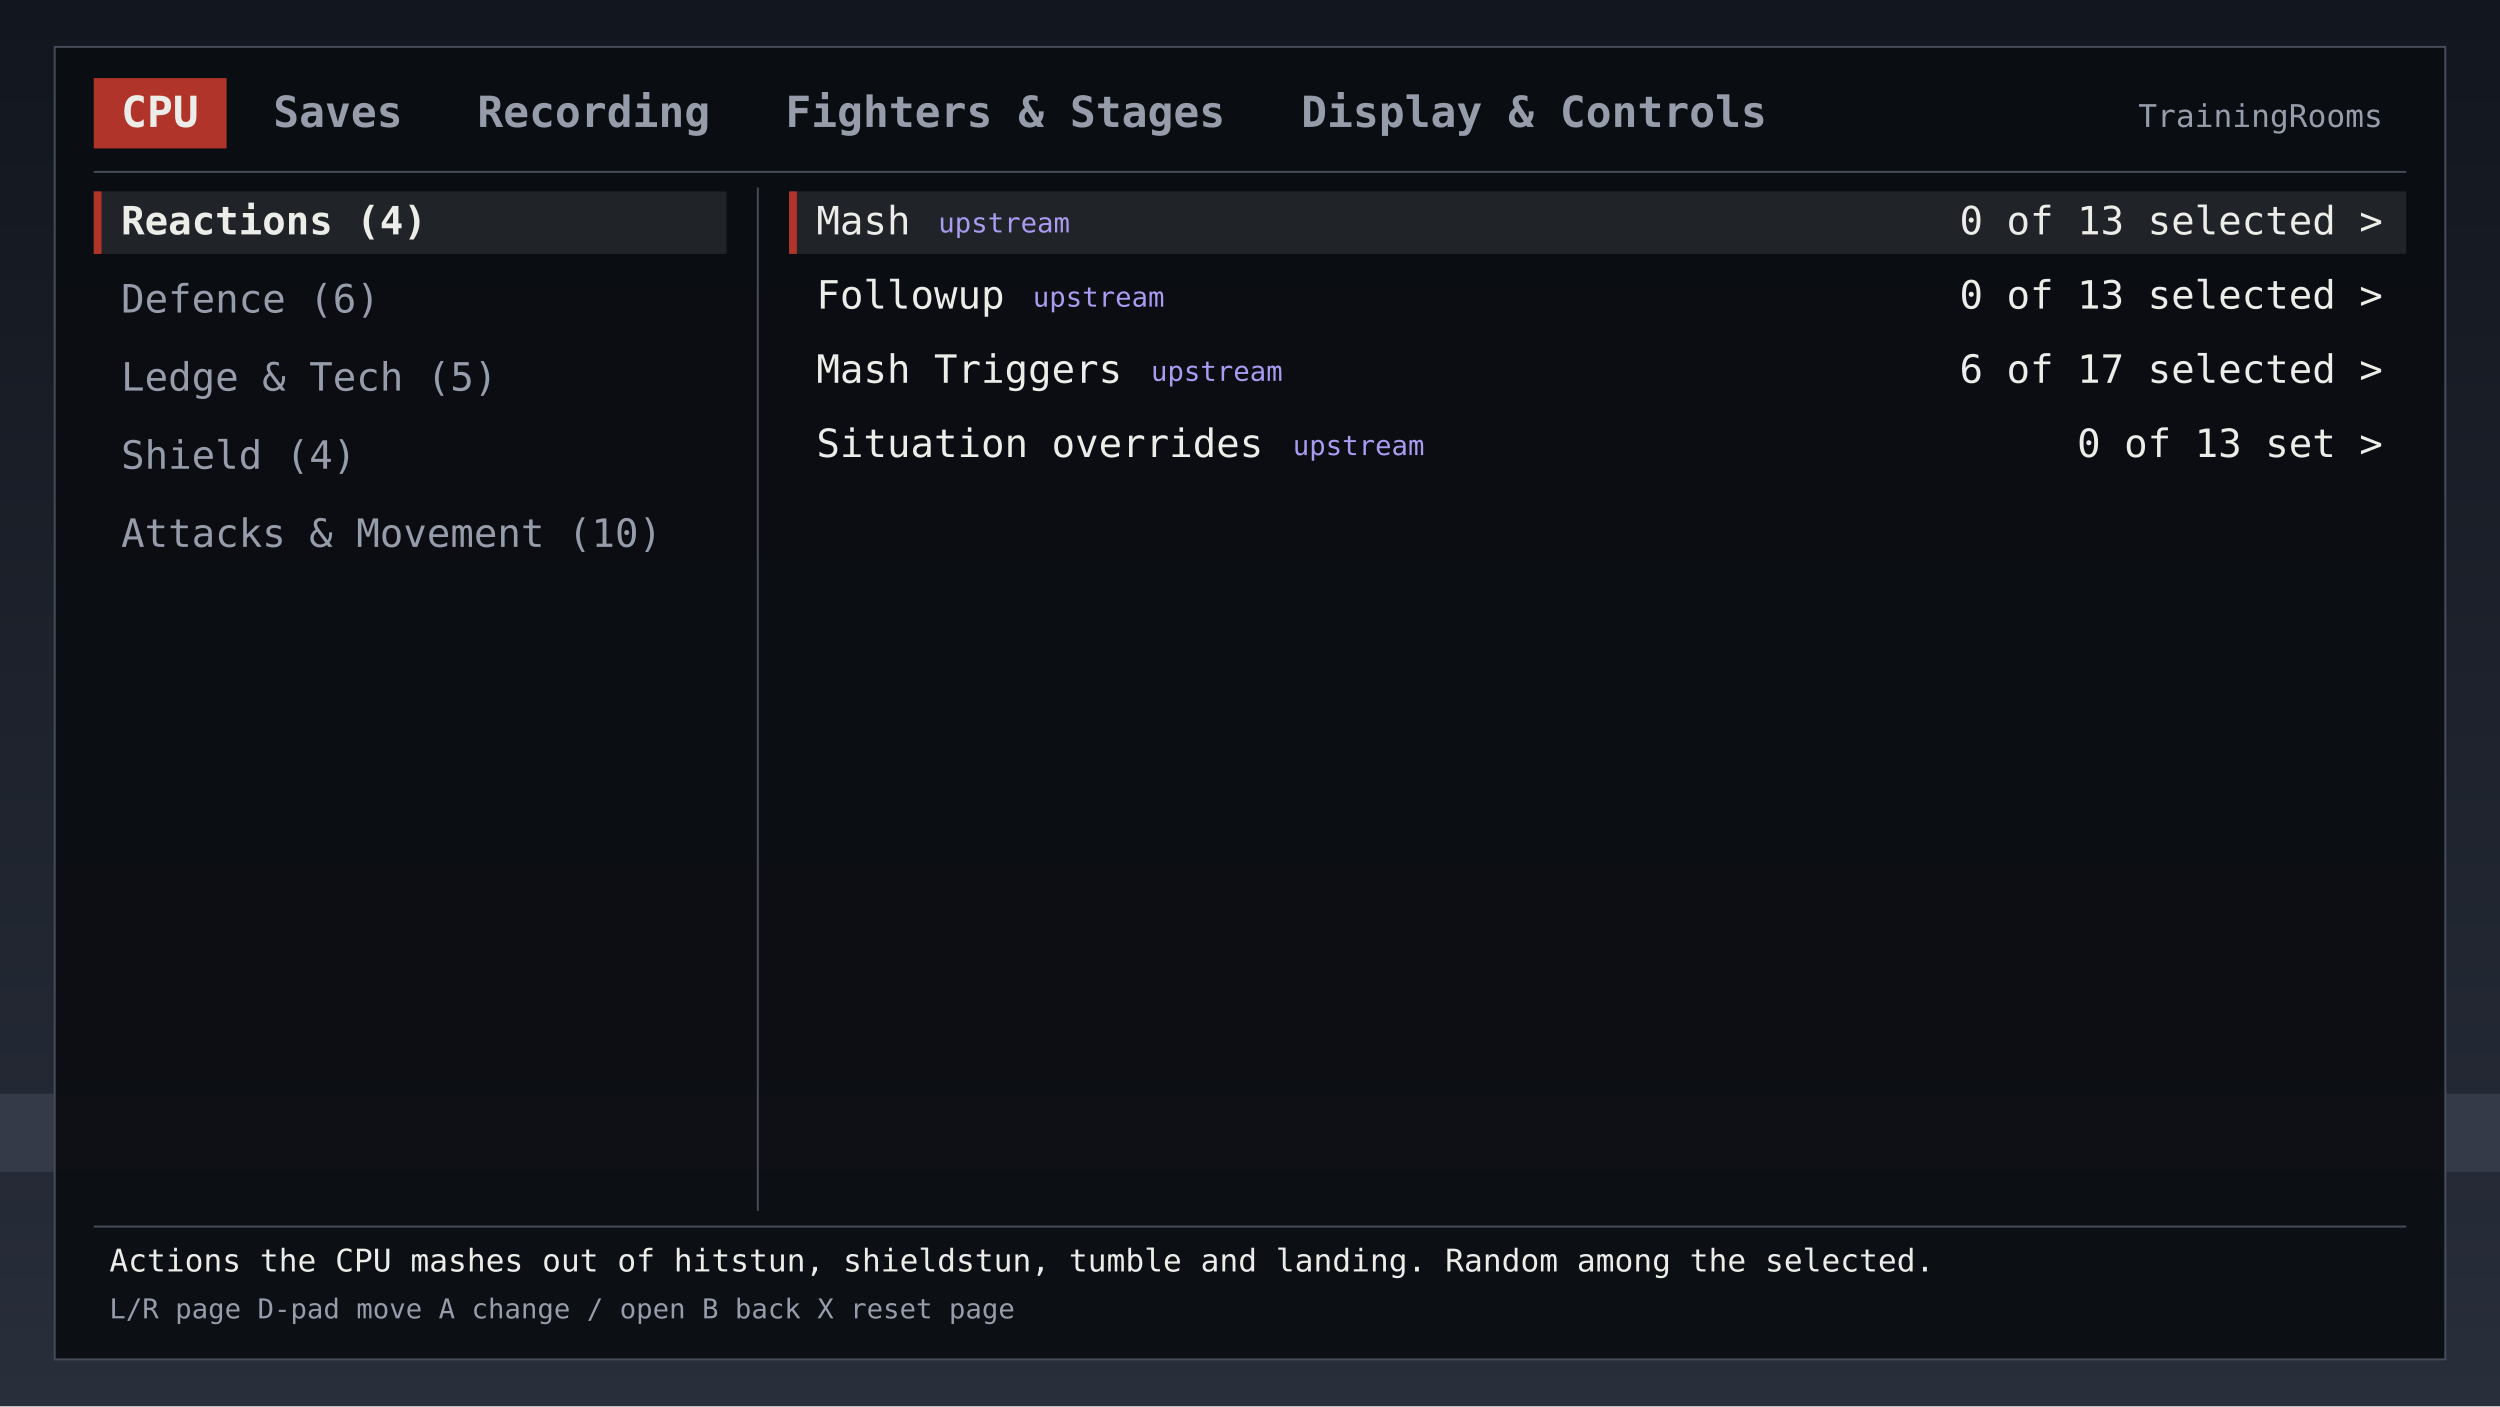
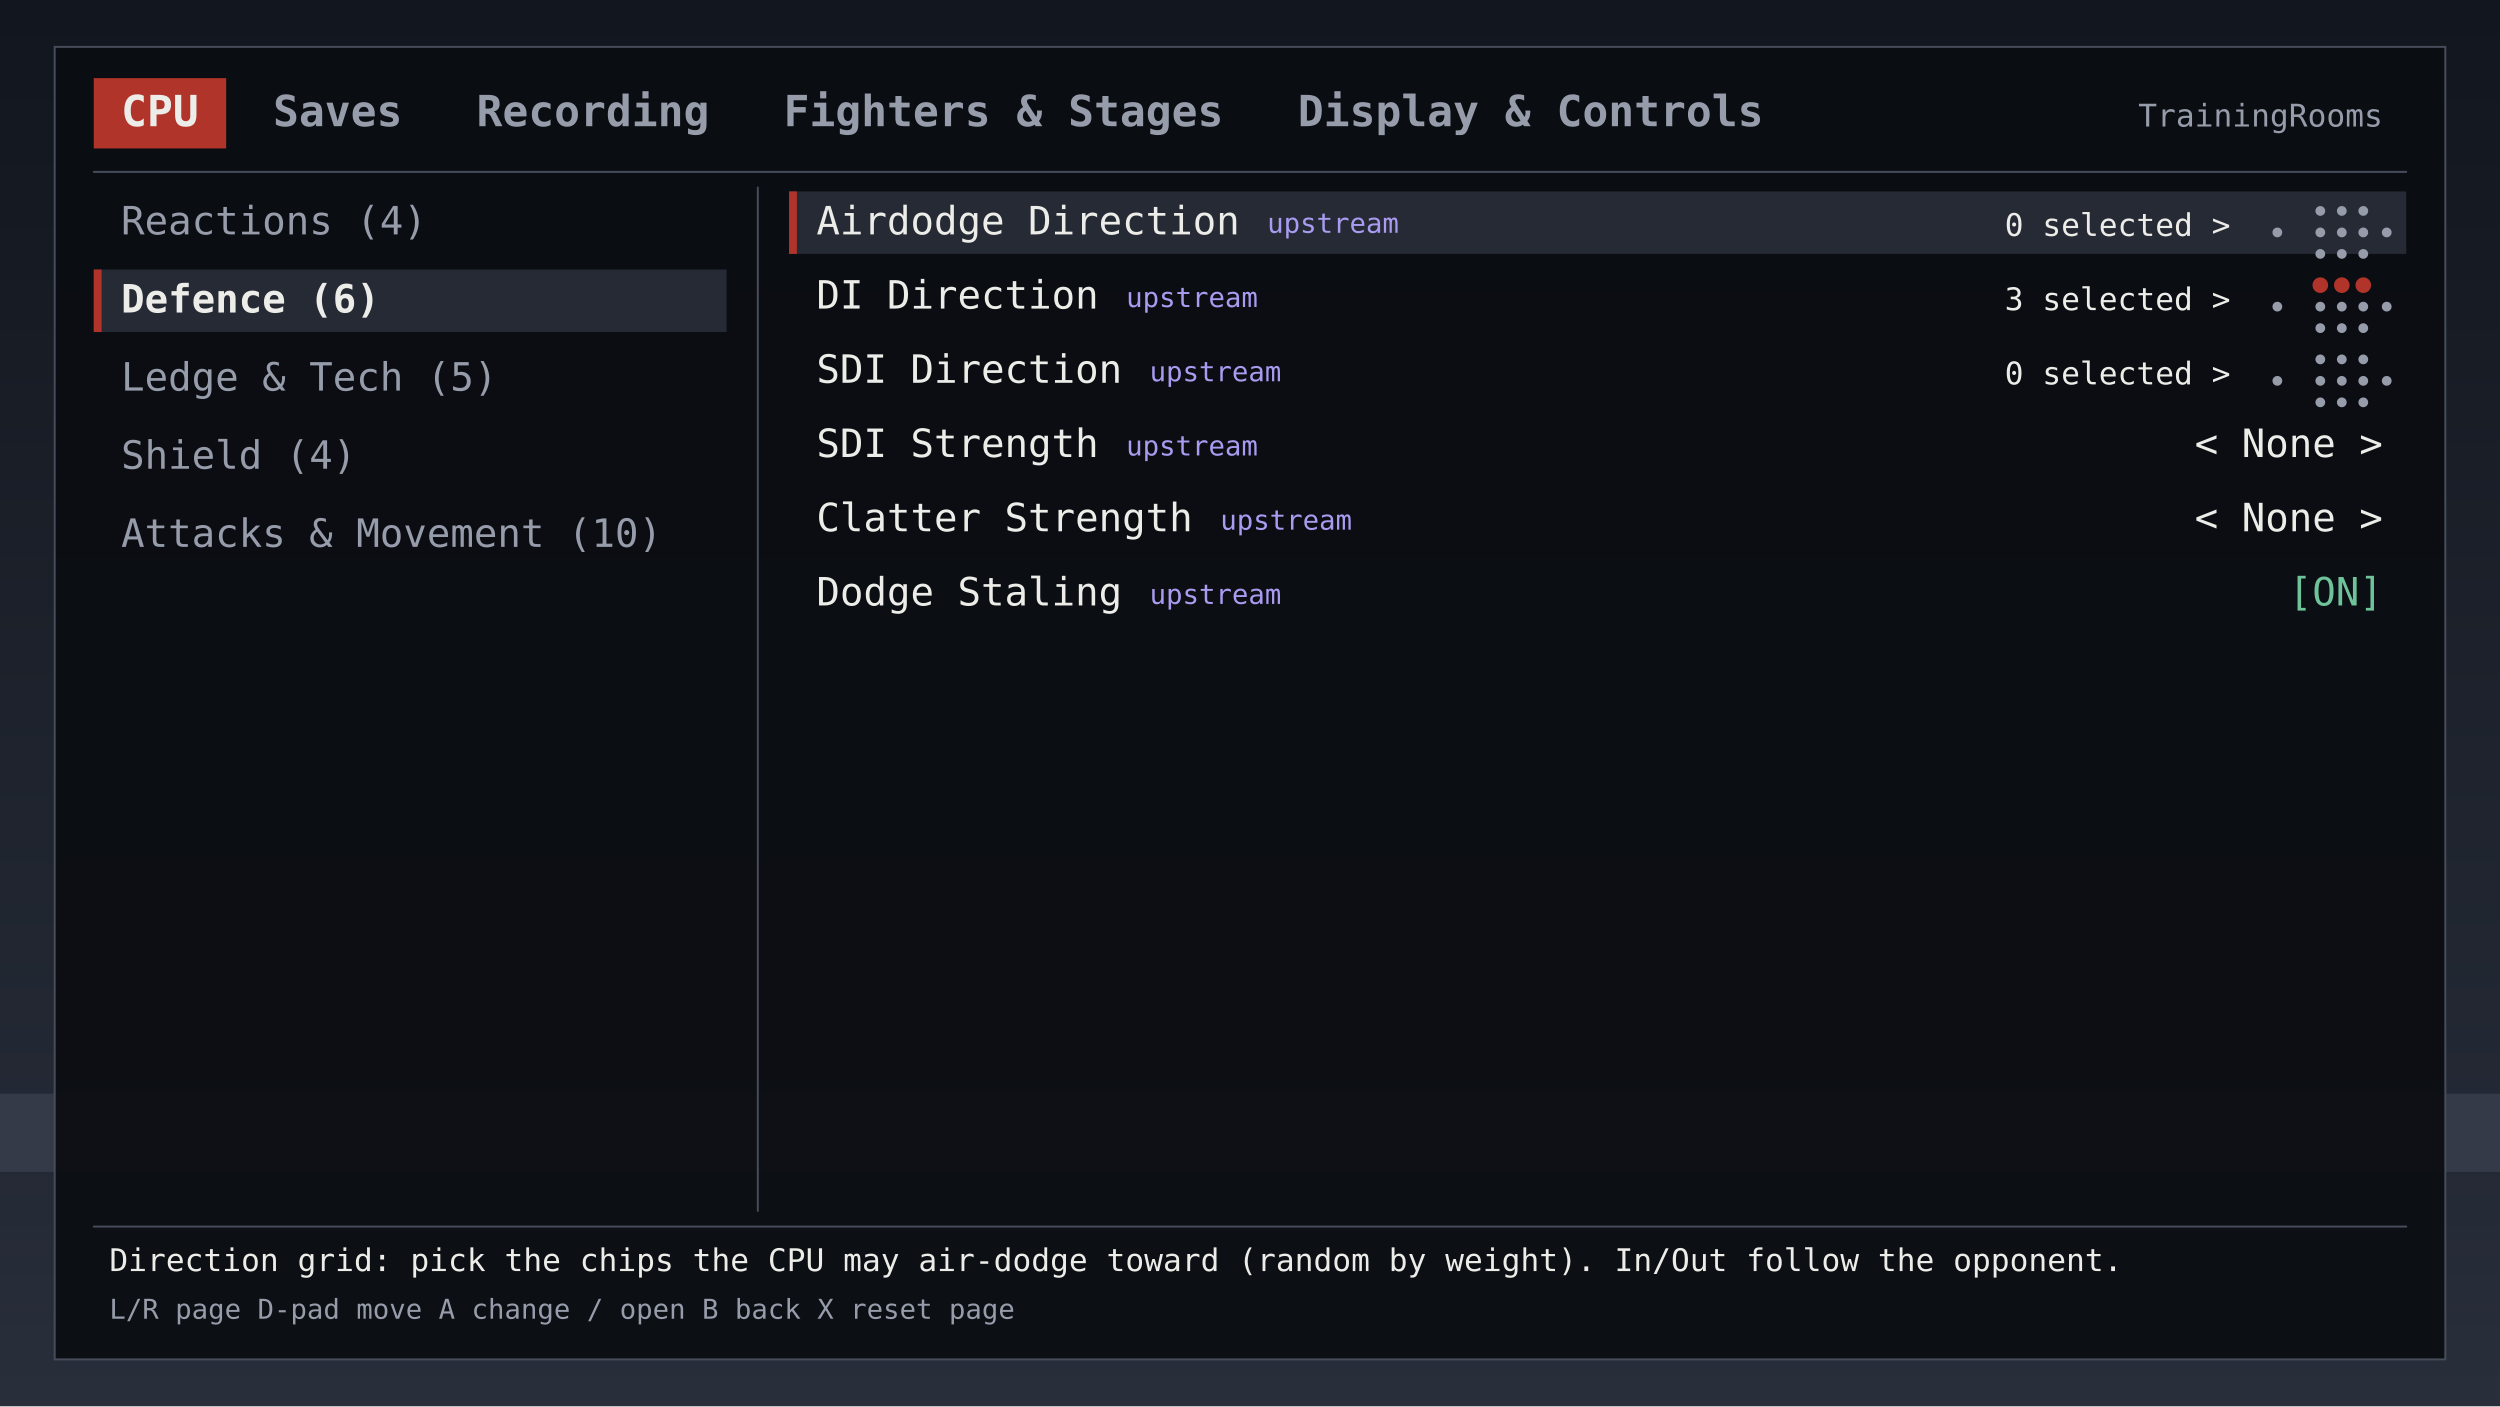
<svg xmlns="http://www.w3.org/2000/svg" width="1280" height="720" viewBox="0 0 1280 720" font-family="DejaVu Sans Mono, monospace">
  <defs>
    <linearGradient id="g" x1="0" y1="0" x2="0" y2="1">
-       <stop offset="0" stop-color="rgb(18, 22, 30)" />
-       <stop offset="1" stop-color="rgb(40, 46, 58)" />
+       <stop offset="0" stop-color="rgb(18,22,30)" />
+       <stop offset="1" stop-color="rgb(40,46,58)" />
    </linearGradient>
  </defs>
  <rect width="1280" height="720" fill="url(#g)" />
-   <rect y="560" width="1280" height="40" fill="rgb(52,58,72)" />
-   <rect x="28" y="24" width="1224" height="672" fill="rgb(10,12,16)" fill-opacity="0.89" stroke="rgb(70, 76, 90)" />
-   <rect x="48" y="40" width="68" height="36" fill="rgb(176, 52, 42)" />
-   <text x="62" y="65" font-size="22" fill="rgb(236, 236, 232)" font-weight="bold" text-anchor="start">CPU</text>
-   <text x="139.9" y="65" font-size="22" fill="rgb(150, 156, 170)" font-weight="bold" text-anchor="start">Saves</text>
-   <text x="244.4" y="65" font-size="22" fill="rgb(150, 156, 170)" font-weight="bold" text-anchor="start">Recording</text>
-   <text x="402.1" y="65" font-size="22" fill="rgb(150, 156, 170)" font-weight="bold" text-anchor="start">Fighters &amp; Stages</text>
-   <text x="666.2" y="65" font-size="22" fill="rgb(150, 156, 170)" font-weight="bold" text-anchor="start">Display &amp; Controls</text>
-   <text x="1220" y="65" font-size="16" fill="rgb(150, 156, 170)" font-weight="normal" text-anchor="end">TrainingRooms</text>
-   <line x1="48" y1="88" x2="1232" y2="88" stroke="rgb(70, 76, 90)" />
-   <line x1="48" y1="628" x2="1232" y2="628" stroke="rgb(70, 76, 90)" />
-   <rect x="48" y="98" width="324" height="32" fill="white" fill-opacity="0.09" />
-   <rect x="48" y="98" width="4" height="32" fill="rgb(176, 52, 42)" />
-   <text x="62" y="120" font-size="20" fill="rgb(236, 236, 232)" font-weight="bold" text-anchor="start">Reactions  (4)</text>
-   <text x="62" y="160" font-size="20" fill="rgb(150, 156, 170)" font-weight="normal" text-anchor="start">Defence  (6)</text>
-   <text x="62" y="200" font-size="20" fill="rgb(150, 156, 170)" font-weight="normal" text-anchor="start">Ledge &amp; Tech  (5)</text>
-   <text x="62" y="240" font-size="20" fill="rgb(150, 156, 170)" font-weight="normal" text-anchor="start">Shield  (4)</text>
-   <text x="62" y="280" font-size="20" fill="rgb(150, 156, 170)" font-weight="normal" text-anchor="start">Attacks &amp; Movement  (10)</text>
-   <line x1="388" y1="96" x2="388" y2="620" stroke="rgb(70, 76, 90)" />
-   <rect x="404" y="98" width="828" height="32" fill="white" fill-opacity="0.09" />
-   <rect x="404" y="98" width="4" height="32" fill="rgb(176, 52, 42)" />
-   <text x="418" y="120" font-size="20" fill="rgb(236, 236, 232)" font-weight="normal" text-anchor="start">Mash</text>
-   <text x="480.4" y="119" font-size="14" fill="rgb(168, 155, 240)" font-weight="normal" text-anchor="start">upstream</text>
-   <text x="1220" y="120" font-size="20" fill="rgb(236, 236, 232)" font-weight="normal" text-anchor="end">0 of 13 selected  &gt;</text>
-   <text x="418" y="158" font-size="20" fill="rgb(236, 236, 232)" font-weight="normal" text-anchor="start">Followup</text>
-   <text x="528.8" y="157" font-size="14" fill="rgb(168, 155, 240)" font-weight="normal" text-anchor="start">upstream</text>
-   <text x="1220" y="158" font-size="20" fill="rgb(236, 236, 232)" font-weight="normal" text-anchor="end">0 of 13 selected  &gt;</text>
-   <text x="418" y="196" font-size="20" fill="rgb(236, 236, 232)" font-weight="normal" text-anchor="start">Mash Triggers</text>
-   <text x="589.3" y="195" font-size="14" fill="rgb(168, 155, 240)" font-weight="normal" text-anchor="start">upstream</text>
-   <text x="1220" y="196" font-size="20" fill="rgb(236, 236, 232)" font-weight="normal" text-anchor="end">6 of 17 selected  &gt;</text>
-   <text x="418" y="234" font-size="20" fill="rgb(236, 236, 232)" font-weight="normal" text-anchor="start">Situation overrides</text>
-   <text x="661.9" y="233" font-size="14" fill="rgb(168, 155, 240)" font-weight="normal" text-anchor="start">upstream</text>
-   <text x="1220" y="234" font-size="20" fill="rgb(236, 236, 232)" font-weight="normal" text-anchor="end">0 of 13 set  &gt;</text>
-   <text x="56" y="651" font-size="16" fill="rgb(236, 236, 232)" font-weight="normal" text-anchor="start">Actions the CPU mashes out of hitstun, shieldstun, tumble and landing. Random among the selected.</text>
-   <text x="56" y="675" font-size="14" fill="rgb(150, 156, 170)" font-weight="normal" text-anchor="start">L/R page   D-pad move   A change / open   B back   X reset page</text>
+   <rect x="0.0" y="560.0" width="1280.0" height="40.0" fill="rgb(52,58,72)" />
+   <rect x="28.0" y="24.0" width="1224.0" height="672.0" fill="rgb(10,12,16)" fill-opacity="0.89" stroke="rgb(70,76,90)" stroke-width="1" />
+   <rect x="48.0" y="40.0" width="67.8" height="36.0" fill="rgb(176,52,42)" />
+   <text x="62.0" y="64.6" font-size="22" fill="rgb(236,236,232)" text-anchor="start" font-weight="bold">CPU</text>
+   <text x="139.8" y="64.6" font-size="22" fill="rgb(150,156,170)" text-anchor="start" font-weight="bold">Saves</text>
+   <text x="244.0" y="64.6" font-size="22" fill="rgb(150,156,170)" text-anchor="start" font-weight="bold">Recording</text>
+   <text x="401.2" y="64.6" font-size="22" fill="rgb(150,156,170)" text-anchor="start" font-weight="bold">Fighters &amp; Stages</text>
+   <text x="664.5" y="64.6" font-size="22" fill="rgb(150,156,170)" text-anchor="start" font-weight="bold">Display &amp; Controls</text>
+   <text x="1220.0" y="64.8" font-size="16" fill="rgb(150,156,170)" text-anchor="end">TrainingRooms</text>
+   <polyline points="48.0,88.0 1232.0,88.0" fill="none" stroke="rgb(70,76,90)" stroke-width="1" stroke-linecap="round" stroke-linejoin="round" />
+   <polyline points="48.0,628.0 1232.0,628.0" fill="none" stroke="rgb(70,76,90)" stroke-width="1" stroke-linecap="round" stroke-linejoin="round" />
+   <text x="56.0" y="650.8" font-size="16" fill="rgb(236,236,232)" text-anchor="start">Direction grid: pick the chips the CPU may air-dodge toward (random by weight). In/Out follow the opponent.</text>
+   <text x="56.0" y="675.2" font-size="14" fill="rgb(150,156,170)" text-anchor="start">L/R page   D-pad move   A change / open   B back   X reset page</text>
+   <text x="62.0" y="120.0" font-size="20" fill="rgb(150,156,170)" text-anchor="start">Reactions  (4)</text>
+   <rect x="48.0" y="138.0" width="324.0" height="32.0" fill="rgb(38,42,52)" />
+   <rect x="48.0" y="138.0" width="4.0" height="32.0" fill="rgb(176,52,42)" />
+   <text x="62.0" y="160.0" font-size="20" fill="rgb(236,236,232)" text-anchor="start" font-weight="bold">Defence  (6)</text>
+   <text x="62.0" y="200.0" font-size="20" fill="rgb(150,156,170)" text-anchor="start">Ledge &amp; Tech  (5)</text>
+   <text x="62.0" y="240.0" font-size="20" fill="rgb(150,156,170)" text-anchor="start">Shield  (4)</text>
+   <text x="62.0" y="280.0" font-size="20" fill="rgb(150,156,170)" text-anchor="start">Attacks &amp; Movement  (10)</text>
+   <polyline points="388.0,96.0 388.0,620.0" fill="none" stroke="rgb(70,76,90)" stroke-width="1" stroke-linecap="round" stroke-linejoin="round" />
+   <rect x="404.0" y="98.0" width="828.0" height="32.0" fill="rgb(38,42,52)" />
+   <rect x="404.0" y="98.0" width="4.0" height="32.0" fill="rgb(176,52,42)" />
+   <text x="418.0" y="120.0" font-size="20" fill="rgb(236,236,232)" text-anchor="start">Airdodge Direction</text>
+   <text x="648.8" y="119.2" font-size="14" fill="rgb(168,155,240)" text-anchor="start">upstream</text>
+   <ellipse cx="1188.0" cy="108.0" rx="2.5" ry="2.5" fill="rgb(150,156,170)" />
+   <ellipse cx="1199.0" cy="108.0" rx="2.5" ry="2.5" fill="rgb(150,156,170)" />
+   <ellipse cx="1210.0" cy="108.0" rx="2.5" ry="2.5" fill="rgb(150,156,170)" />
+   <ellipse cx="1188.0" cy="119.0" rx="2.5" ry="2.5" fill="rgb(150,156,170)" />
+   <ellipse cx="1199.0" cy="119.0" rx="2.5" ry="2.5" fill="rgb(150,156,170)" />
+   <ellipse cx="1210.0" cy="119.0" rx="2.5" ry="2.5" fill="rgb(150,156,170)" />
+   <ellipse cx="1188.0" cy="130.0" rx="2.5" ry="2.5" fill="rgb(150,156,170)" />
+   <ellipse cx="1199.0" cy="130.0" rx="2.5" ry="2.5" fill="rgb(150,156,170)" />
+   <ellipse cx="1210.0" cy="130.0" rx="2.5" ry="2.5" fill="rgb(150,156,170)" />
+   <ellipse cx="1166.0" cy="119.0" rx="2.5" ry="2.5" fill="rgb(150,156,170)" />
+   <ellipse cx="1222.0" cy="119.0" rx="2.5" ry="2.5" fill="rgb(150,156,170)" />
+   <text x="1142.0" y="120.8" font-size="16" fill="rgb(236,236,232)" text-anchor="end">0 selected  &gt;</text>
+   <text x="418.0" y="158.0" font-size="20" fill="rgb(236,236,232)" text-anchor="start">DI Direction</text>
+   <text x="576.6" y="157.2" font-size="14" fill="rgb(168,155,240)" text-anchor="start">upstream</text>
+   <ellipse cx="1188.0" cy="146.0" rx="4.0" ry="4.0" fill="rgb(176,52,42)" />
+   <ellipse cx="1199.0" cy="146.0" rx="4.0" ry="4.0" fill="rgb(176,52,42)" />
+   <ellipse cx="1210.0" cy="146.0" rx="4.0" ry="4.0" fill="rgb(176,52,42)" />
+   <ellipse cx="1188.0" cy="157.0" rx="2.5" ry="2.5" fill="rgb(150,156,170)" />
+   <ellipse cx="1199.0" cy="157.0" rx="2.5" ry="2.5" fill="rgb(150,156,170)" />
+   <ellipse cx="1210.0" cy="157.0" rx="2.5" ry="2.5" fill="rgb(150,156,170)" />
+   <ellipse cx="1188.0" cy="168.0" rx="2.5" ry="2.5" fill="rgb(150,156,170)" />
+   <ellipse cx="1199.0" cy="168.0" rx="2.5" ry="2.5" fill="rgb(150,156,170)" />
+   <ellipse cx="1210.0" cy="168.0" rx="2.5" ry="2.5" fill="rgb(150,156,170)" />
+   <ellipse cx="1166.0" cy="157.0" rx="2.5" ry="2.5" fill="rgb(150,156,170)" />
+   <ellipse cx="1222.0" cy="157.0" rx="2.5" ry="2.5" fill="rgb(150,156,170)" />
+   <text x="1142.0" y="158.8" font-size="16" fill="rgb(236,236,232)" text-anchor="end">3 selected  &gt;</text>
+   <text x="418.0" y="196.0" font-size="20" fill="rgb(236,236,232)" text-anchor="start">SDI Direction</text>
+   <text x="588.6" y="195.2" font-size="14" fill="rgb(168,155,240)" text-anchor="start">upstream</text>
+   <ellipse cx="1188.0" cy="184.0" rx="2.5" ry="2.5" fill="rgb(150,156,170)" />
+   <ellipse cx="1199.0" cy="184.0" rx="2.5" ry="2.5" fill="rgb(150,156,170)" />
+   <ellipse cx="1210.0" cy="184.0" rx="2.5" ry="2.5" fill="rgb(150,156,170)" />
+   <ellipse cx="1188.0" cy="195.0" rx="2.5" ry="2.5" fill="rgb(150,156,170)" />
+   <ellipse cx="1199.0" cy="195.0" rx="2.5" ry="2.5" fill="rgb(150,156,170)" />
+   <ellipse cx="1210.0" cy="195.0" rx="2.5" ry="2.5" fill="rgb(150,156,170)" />
+   <ellipse cx="1188.0" cy="206.0" rx="2.5" ry="2.5" fill="rgb(150,156,170)" />
+   <ellipse cx="1199.0" cy="206.0" rx="2.5" ry="2.5" fill="rgb(150,156,170)" />
+   <ellipse cx="1210.0" cy="206.0" rx="2.5" ry="2.5" fill="rgb(150,156,170)" />
+   <ellipse cx="1166.0" cy="195.0" rx="2.5" ry="2.5" fill="rgb(150,156,170)" />
+   <ellipse cx="1222.0" cy="195.0" rx="2.5" ry="2.5" fill="rgb(150,156,170)" />
+   <text x="1142.0" y="196.8" font-size="16" fill="rgb(236,236,232)" text-anchor="end">0 selected  &gt;</text>
+   <text x="418.0" y="234.0" font-size="20" fill="rgb(236,236,232)" text-anchor="start">SDI Strength</text>
+   <text x="576.6" y="233.2" font-size="14" fill="rgb(168,155,240)" text-anchor="start">upstream</text>
+   <text x="1220.0" y="234.0" font-size="20" fill="rgb(236,236,232)" text-anchor="end">&lt;  None  &gt;</text>
+   <text x="418.0" y="272.0" font-size="20" fill="rgb(236,236,232)" text-anchor="start">Clatter Strength</text>
+   <text x="624.8" y="271.2" font-size="14" fill="rgb(168,155,240)" text-anchor="start">upstream</text>
+   <text x="1220.0" y="272.0" font-size="20" fill="rgb(236,236,232)" text-anchor="end">&lt;  None  &gt;</text>
+   <text x="418.0" y="310.0" font-size="20" fill="rgb(236,236,232)" text-anchor="start">Dodge Staling</text>
+   <text x="588.6" y="309.2" font-size="14" fill="rgb(168,155,240)" text-anchor="start">upstream</text>
+   <text x="1220.0" y="310.0" font-size="20" fill="rgb(111,195,154)" text-anchor="end">[ON]</text>
</svg>
